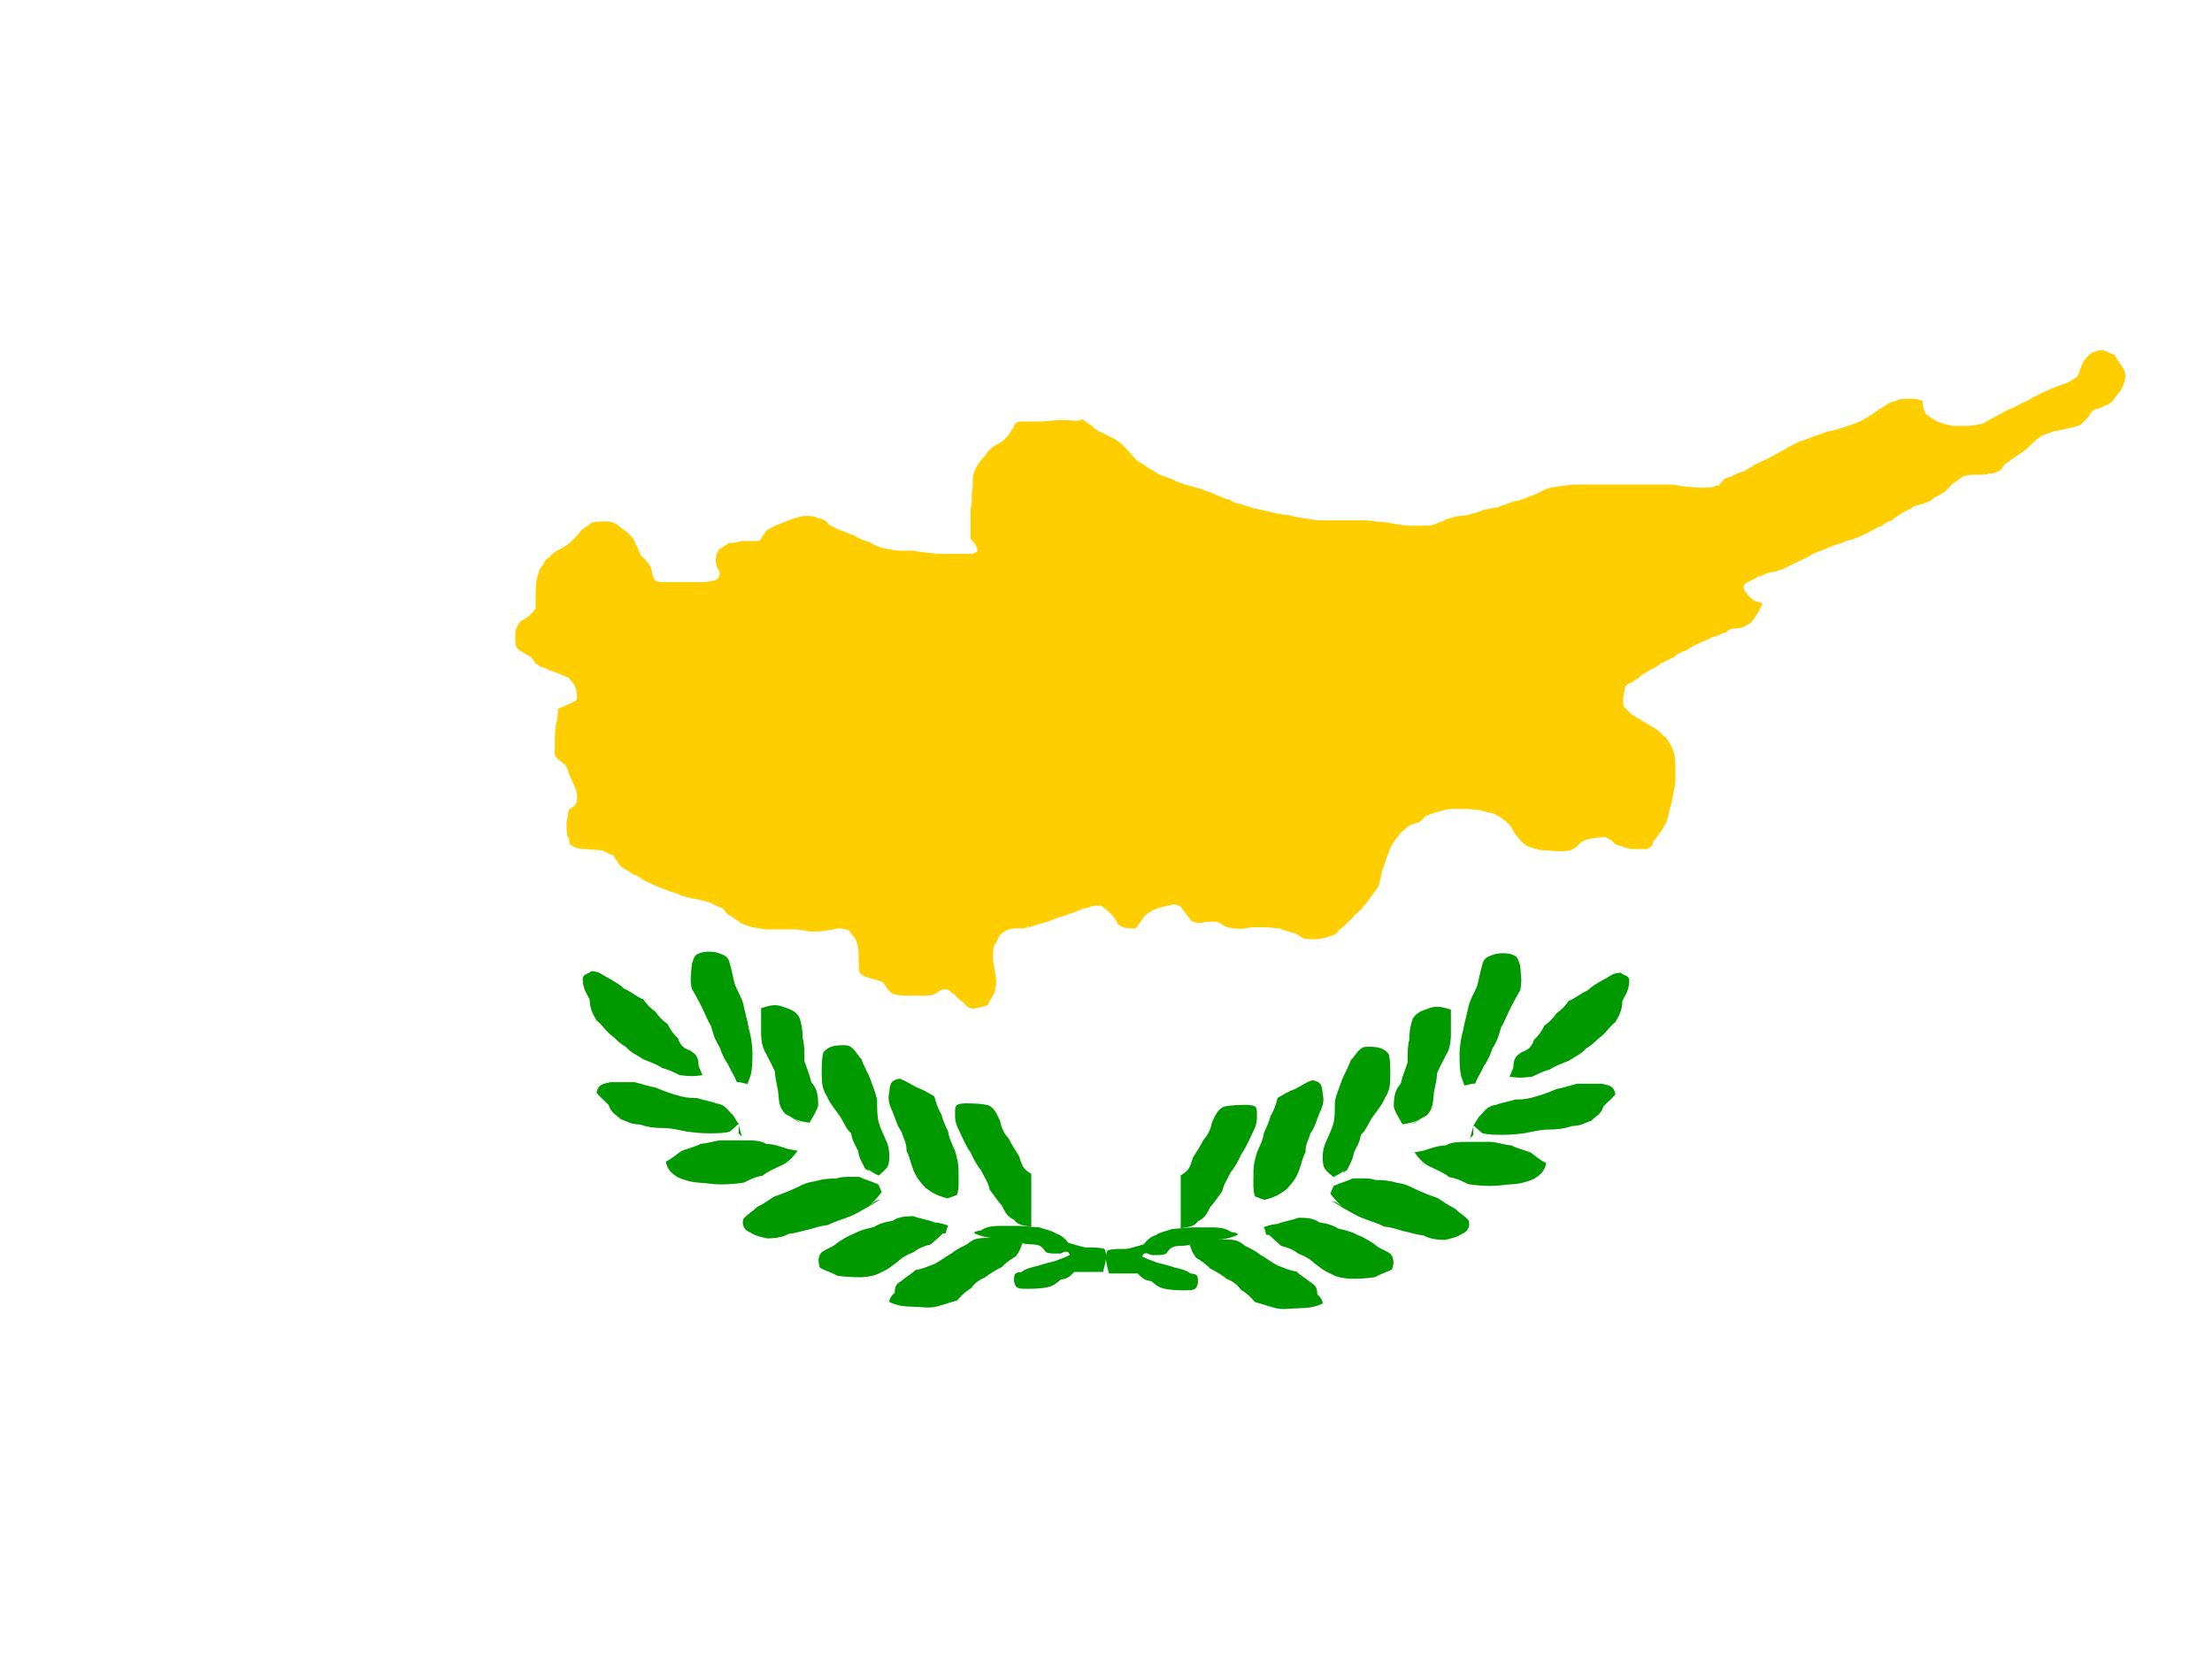
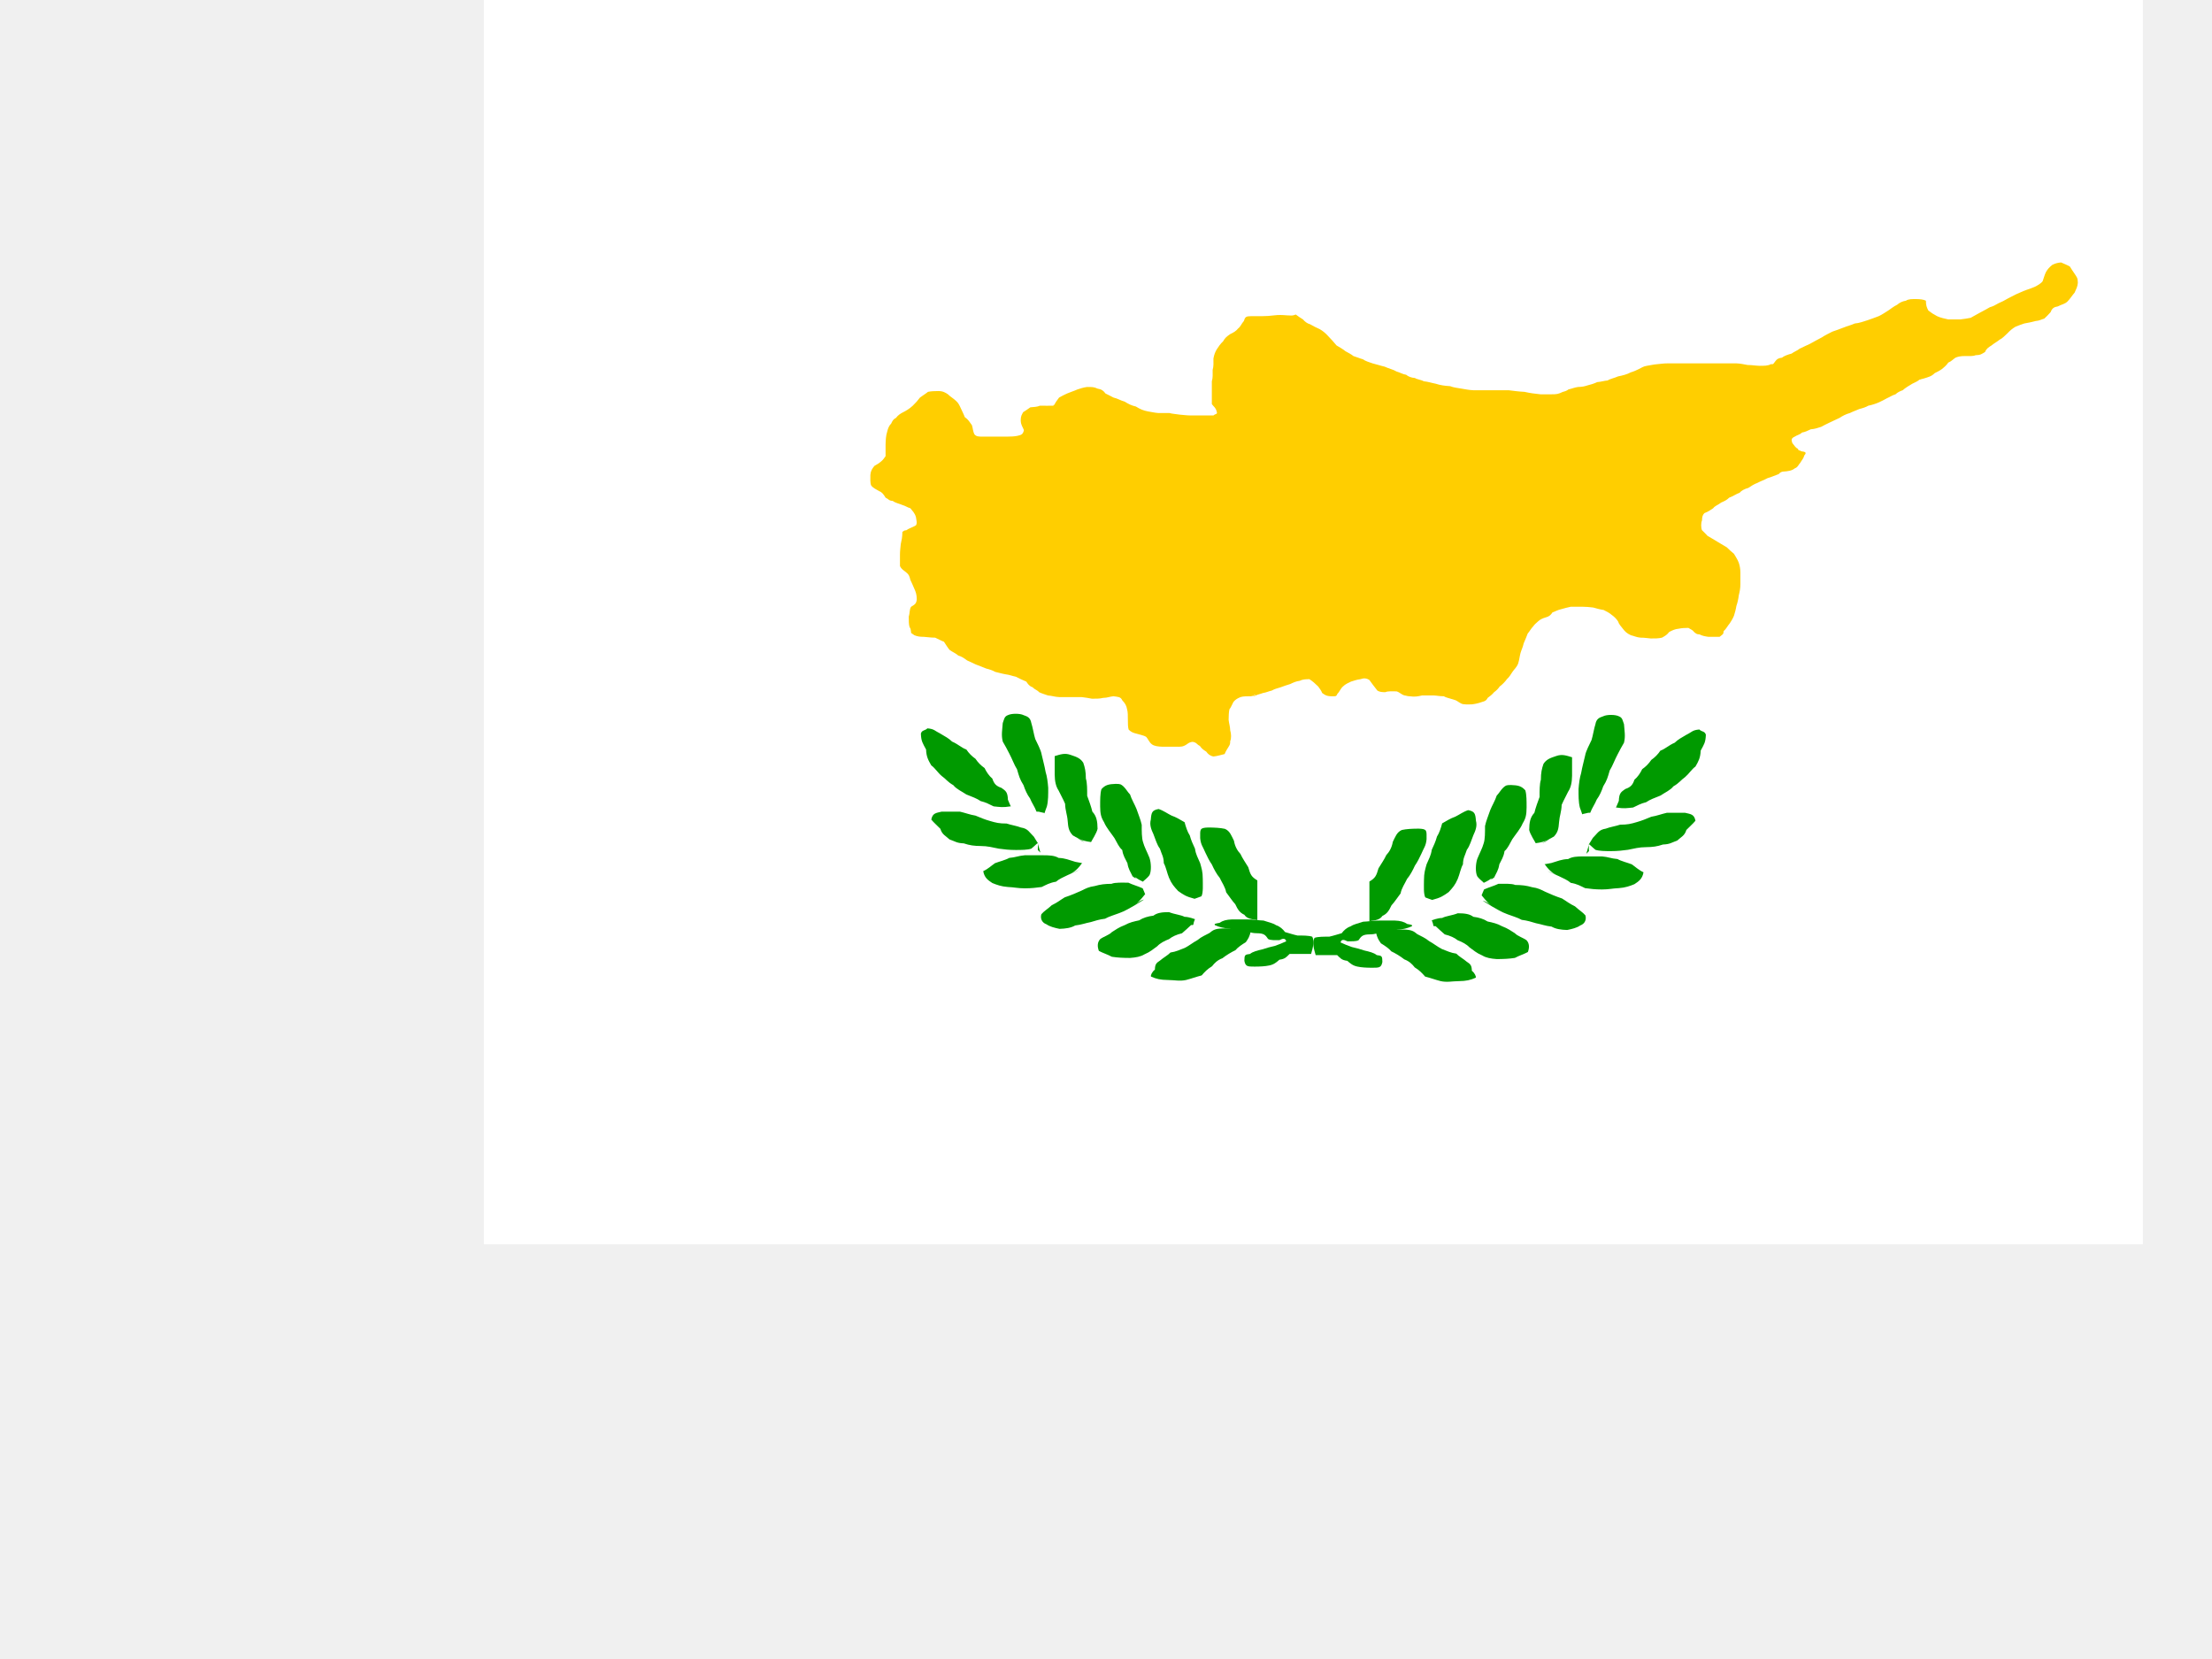
- <svg xmlns="http://www.w3.org/2000/svg" height="480" width="640">
+ <svg xmlns="http://www.w3.org/2000/svg" viewBox="0 0 480 640" height="480" width="640">
  <path fill="#fff" d="M0 0h640v480H0z" />
  <path fill="gray" fill-rule="evenodd" d="M299.104 219.732l1.696-2.236-.882-2.663 2.652.92 2.258-1.66-.056 2.802 2.275 1.64-2.68.81-.854 2.673-1.6-2.303" />
  <path d="M164.84 244.11h.308c-.823 0-.39-.063.926.942 1.076.438 2.023.628 3.7.628 1.473.107 2.747.314 4.32.314 1.448.622 2.272 1.19 3.394 1.57.494.762 1.573 2.47 2.16 3.14 1.085.813 2.396 1.31 3.392 2.197 1.242.346 2.03.883 3.394 1.885 1.025.494 1.995.9 3.393 1.57 1.342.472 2.81 1.104 4.01 1.57 1.057.253 2.47.685 3.393 1.255 1.31.29 2.41.662 4.01.942 1.634.198 2.458.638 4.01.942 1.394.718 2.48 1.254 4.01 1.885.622.928 1.156 1.764 2.47 2.196.673.83 1.792 1.052 2.467 1.884.993.48 2.088.796 3.393 1.256 1.573.114 2.708.57 4.32.628h8.638c1.376.166 2.918.386 4.008.627 1.51 0 2.982.027 4.32-.312 1.726-.02 2.53-.513 4.01-.63 1.65.268 2.77.12 3.393 1.572 1.022 1.04 1.643 2.06 1.85 3.453.325.993.31 2.634.31 4.08 0 1.366.006 2.85.307 3.77.982.964 1.747 1.25 3.085 1.57.99.335 2.818.63 3.7 1.255.73.778 1.087 2.015 2.16 2.826.94.734 2.51.887 4.01.94h4.32c1.348 0 3.137.132 4.01-.312 1.336-.495 1.687-1.415 3.393-1.57 1.608.247 1.575 1.02 2.776 1.57.766 1.122 1.49 1.585 2.47 2.197.633.922 1.463 1.638 2.776 1.884 1.607-.166 3.06-.646 4.32-.942.438-1.12.977-1.894 1.54-2.827.42-.72.617-.905.617-2.197.462-.94.405-2.847 0-4.082-.058-1.597-.425-2.442-.616-4.08 0-1.523.07-2.972.308-4.083.634-.745 1.047-1.963 1.543-2.826.84-1.027 1.62-1.413 2.776-1.883.976-.33 2.588-.315 4.01-.315.755-.23 2.008-.155 1.543-.628-.4.407-1.935.536-.31.627.887-.612 2.5-.893 3.395-1.256 1.317-.202 2.107-.658 3.393-.942.96-.573 2.038-.847 3.393-1.256 1.117-.433 2.374-.856 3.702-1.256 1.42-.68 2.296-1.062 3.7-1.256.97-.52 2.184-.627 3.704-.627 1.425.93 2.173 1.66 3.393 2.825.583.873 1.105 1.398 1.542 2.512.986.683 1.514 1.187 3.392 1.255 1.486 0 2.075.258 2.468-.942.812-.736 1.233-2.04 2.16-2.826.92-.92 2.057-1.388 3.085-1.883 1.158-.323 2.094-.75 3.7-.943 1.07-.4 2.177-.483 3.394.313.905 1.288 1.928 2.602 3.084 4.082.785.517 1.746.628 3.085.628.94-.48 2.883-.314 4.318-.314 1.263.37 1.815 1.217 3.085 1.57.71.072 1.092.313 1.85.313 2.257.298 3.196.07 4.936-.314h4.318c1.516.057 2.333.313 4.01.313.937.578 2.544.847 3.702 1.256 1.46.35 1.74.914 3.084 1.57.873.443 2.663.313 4.01.313 1.61-.196 2.682-.474 4.01-.943 1.172-.29 1.667-.59 2.16-1.57.767-.53 1.826-1.38 2.47-2.197.846-.586 1.58-1.335 2.157-2.198.832-.558 2.23-1.98 2.778-2.825.788-.643 1.63-1.988 2.16-2.826.676-1.023 1.53-1.616 2.16-3.138.48-1.468.543-2.62.924-4.082.318-1.187.902-2.19 1.234-3.768.627-1.374 1.13-2.715 1.542-3.768.758-.864 1.26-1.91 2.16-2.825.516-.813 1.204-1.227 1.85-1.885.736-.713 1.844-1.24 3.085-1.57 1.275-.353 1.826-.922 2.468-1.884 1.167-.394 1.855-.906 3.394-1.255 1.354-.408 2.462-.667 3.703-.942h4.318c1.556 0 2.895.142 4.32.315 1.405.408 2.725.765 4.01.942.882.425 2.35 1.202 3.084 1.883.92.62 1.927 1.62 2.467 2.51.403 1.233 1.058 1.777 1.85 2.828.825 1.092 1.518 1.782 3.085 2.512 1.25.295 2.27.83 3.702.942 1.64 0 2.63.206 4.01.314 1.51 0 2.982.026 4.32-.314 1.346-.792 1.83-1.003 2.775-2.198 1.243-.623 2.147-1.117 3.702-1.255 1.02-.226 2.288-.313 3.7-.313.802.56 1.652.77 2.16 1.57.813.585.867.903 2.16.942.882.524 2.18.774 3.393.94h4.318-4.318 4.318c1.183-1.01 1.543-.895 1.543-2.197.955-.78 1.43-1.87 2.468-3.14.564-.932 1.103-1.706 1.542-2.826.337-1.03.756-2.607.926-3.768.39-1.042.757-2.643.925-4.082.374-1.45.618-2.748.618-4.396v-4.395c-.02-1.553-.248-2.638-.618-3.768-.49-1.388-1.306-2.402-1.85-3.454-.914-.735-2.04-1.764-2.777-2.512-1.403-.86-2.465-1.487-3.702-2.198-1.35-.85-2.65-1.59-3.702-2.197-.62-.706-1.624-1.673-2.16-2.2-.42-.86-.42-2.908 0-3.767.037-1.307.174-2.06.926-2.826 1.406-.513 2.343-1.19 3.394-1.884.682-.97 1.75-1.158 3.085-2.197 1.336-.596 2.093-.91 3.086-1.884 1.443-.49 2.79-1.488 4.01-1.884.66-.813 1.897-1.485 3.393-1.884 1.07-.74 2.35-1.53 3.392-1.884 1.453-.783 2.532-1.06 4.01-1.884 1.51-.383 2.856-1.073 4.32-1.57.375-.466.822-.812 1.542-.94 1.92-.117 3.52-.327 4.627-1.257 1.24-.45 1.37-1.355 2.16-2.2.568-1.037 1.187-1.498 1.542-2.824.982-1.073.44-1.388-1.234-1.57-.526-.536-1 .004-1.233-.942-1.107-.506-1.396-1.384-2.16-2.198-.466-1.297-.455-1.88.926-2.512.86-.595 2.085-.795 2.777-1.57 1.286-.197 2.262-.762 3.394-1.255 1.677-.123 2.57-.51 4.01-.943 1.228-.668 2.025-1.06 3.086-1.57 1.268-.56 2.78-1.348 4.01-1.884 1.105-.75 2.51-1.484 4.01-1.883 1.105-.572 2.463-1.02 3.702-1.57 1.057-.254 2.47-.686 3.393-1.257 1.423-.275 2.962-.797 4.01-1.255 1.033-.475 2.25-1.072 3.086-1.57 1.278-.562 2.19-1.236 3.394-1.57.73-.708 1.71-1.21 2.776-1.57.868-.82 2.715-1.953 3.7-2.51.937-.453 2.03-.912 2.778-1.572.718-.08.515-.232 1.234-.313 2.248-.69 3.396-.946 4.627-2.198.956-.46 1.94-.962 2.776-1.57 1.03-.83 1.85-1.584 2.47-2.51 1.122-.407 1.737-1.2 2.775-1.886 1.076-.438 2.024-.63 3.702-.63 1.35 0 3.138.132 4.01-.313 1.936-.023 2.44-.496 3.702-1.255.417-1.2 1.31-1.798 2.467-2.512.683-.634 2.408-1.584 3.085-2.198 1.335-.65 1.912-1.48 3.085-2.51.906-.994 2.04-1.91 3.084-2.513 1.298-.576 2.227-.835 3.395-1.257 1.46-.265 2.928-.538 4.315-.942 1.58-.122 2.136-.592 3.4-.94.872-.85 1.4-1.276 2.465-2.513.52-1.442 1.292-1.97 2.775-2.197 1.49-.793 2.686-.887 3.706-1.884 1.043-1.064 1.762-2.26 2.775-3.454.573-1.353 1.11-2.167 1.234-3.767-.022-1.927-.433-2.204-1.233-3.454-.77-1.124-1.254-1.84-1.85-2.825-.96-.553-2.326-1.102-3.397-1.57-1.468.115-2.37.45-3.39.942-1.05.864-1.778 1.574-2.468 2.826-.47 1.01-.785 2.125-1.233 3.453-.587.854-1.99 1.665-3.09 2.198-1.292.575-2.217.834-3.39 1.256-1.462.514-2.143.958-3.702 1.57-.912.44-2.175 1.115-3.085 1.57-1.342.813-2.627 1.446-3.7 1.884-1.37.79-2.15 1.224-3.395 1.57-1.402.85-2.76 1.493-4.01 2.197-1.037.52-2.05 1.193-3.394 1.885-1.09.242-2.633.46-4.01.628h-4.627c-1.32-.31-2.888-.58-4.32-1.256-1.536-.81-2.287-1.322-3.393-2.198-.676-1.34-.904-1.98-.925-3.768-.96-.488-2.285-.61-3.702-.628-1.565 0-3.016-.06-4.01.628-1.344.203-2.473.756-3.394 1.57-1.42.687-2.348 1.515-3.393 2.197-1.087.666-2.494 1.665-3.702 2.197-1.134.495-2.91 1.038-4.318 1.57-1.81.53-3.12 1.114-4.935 1.256-1.55.713-2.763.925-4.32 1.57-1.58.598-2.694 1.038-4.318 1.57-1.072.554-3.006 1.48-4.01 2.197-1.844.938-3.192 1.734-4.63 2.512-1.442.617-2.488 1.203-4.008 1.884-.748.678-2.228 1.21-3.085 1.884-1.377.35-2.958.928-3.702 1.57-1.217.148-1.893.475-2.468 1.256-1.1 1.342-.618 1.255-1.85 1.255-1.055.653-2.694.63-4.32.63-1.645-.045-2.94-.315-4.627-.315-1.447-.263-2.77-.57-4.32-.627H456.662c-1.64 0-2.63.206-4.01.313-1.535.113-2.732.453-4.01.63-1.39.213-2.026.744-3.085 1.255-.974.47-1.957.943-3.085 1.256-1.515.816-3.257 1.244-4.936 1.57-1.267.6-3.066.92-4.01 1.57-1.446.114-2.393.51-4.01.63-1.374.63-2.506.968-3.703 1.254-1.11.377-2.176.61-3.7.63-1.428.195-2.215.604-3.703.94-.53.454-1.374.777-2.16.942-1.81.874-2.405.942-4.318.942h-4.32c-2.056-.203-4.098-.465-6.168-.942-2.112-.103-4.126-.374-6.17-.627H381.7c-1.63-.06-3.077-.378-4.626-.63-1.45-.263-2.983-.39-4.32-.94-1.917-.104-3.858-.37-5.55-.943-1.544-.28-3.023-.808-4.628-.942-.89-.55-2.64-.734-3.394-1.256-1.41-.112-2.583-.557-3.393-1.257-1.444-.218-2.28-.866-3.703-1.256-1.282-.79-2.83-1.054-4.627-1.884-1.532-.334-3.066-.885-4.627-1.255-1.23-.434-2.73-.846-3.702-1.57-1.363-.38-2.145-.787-3.7-1.257-.727-.657-2.157-1.346-3.086-1.882-.674-.612-2.447-1.663-3.393-2.198-1.004-1.184-2.017-2.35-3.392-3.767-.954-1.06-2.044-1.91-3.085-2.512-1.338-.566-2.853-1.377-3.702-1.883-1.167-.324-2.11-1.047-2.776-1.884-1.05-.606-1.738-1.147-2.776-1.883-1.61.62-1.78.314-3.393.314-1.84-.154-3.19-.212-4.935 0-1.51.18-2.984.313-4.628.313h-4.318c-1.952.024-2.268.28-2.777 1.885-.898 1.004-1.273 2.18-2.16 2.825-.76.982-1.86 1.65-3.084 2.198-1.523 1.072-1.983 1.46-2.776 2.826-1.01.902-1.852 2.19-2.468 3.14-.56.975-.937 1.878-1.235 3.454 0 1.502.12 3.083-.308 4.395 0 1.502.12 3.082-.31 4.395v8.792c.644.963 1.51 1.332 1.852 2.826.456 1.24-.39.796-1.235 1.57h-8.638c-1.573 0-2.846-.208-4.318-.314-1.248-.227-3.072-.31-4.01-.628h-4.32c-1.535-.112-2.73-.452-4.01-.628-1.787-.347-3.023-.873-4.628-1.884-1.643-.358-2.897-.988-4.32-1.884-1.53-.408-2.745-1.227-4.317-1.57-1.058-.51-1.815-1.003-3.085-1.57-.746-1.04-1.466-1.62-3.085-1.884-1.24-.648-2.293-.627-4.01-.627-1.607.194-2.543.62-3.702.942-1.285.592-2.96 1.095-4.01 1.57-1.05.427-2 1-3.085 1.57-.83 1.085-1.314 1.734-1.85 2.825-.412 0-.31-.104-.31.314-1.66.06-3.41 0-5.243 0-.87.443-2.564.54-3.702.628-.904.71-1.972 1.328-2.776 1.884-.532 1.083-.904 1.37-.926 3.14.067 1.875.73 2.42 1.235 3.767-.37 1.712-1.03 1.854-2.468 2.198-1.09.242-2.514.314-4.01.314h-9.254c-1.777 0-2.613.02-3.394-.94-.537-1.066-.588-2.422-.926-3.455-.92-1.273-1.33-2.127-2.776-3.14-.32-.973-1.083-2.4-1.542-3.454-.495-1.062-.877-2-1.852-2.826-1.025-.97-2.187-1.598-3.085-2.512-1.033-.674-1.86-1.233-3.702-1.256-1.495 0-2.92.073-4.01.314-.752.664-2.01 1.373-3.085 2.198-.853 1.157-1.61 2-2.777 3.14-1.316 1.228-2.625 1.974-3.7 2.512-.987.502-1.993 1.12-2.778 2.197-.916.407-1.36 1.09-1.85 2.198-.806.732-1.267 1.95-1.543 3.14-.503 1.538-.572 3.303-.617 5.024v4.396c-.488.59-.75 1.218-1.542 1.884-.755.684-1.89 1.433-2.777 1.883-.86 1.125-1.396 1.786-1.543 3.454 0 1.373-.127 3.195.31 4.083.622.89 1.88 1.503 3.084 2.198 1.156.418 1.756 1.33 2.468 2.512 1.32.604 1.158 1.163 2.776 1.256.98.784 2.483 1.03 3.703 1.57 1.234.343 1.85.913 3.084 1.255.8 1.06 1.68 1.747 2.16 3.454.13 1.097.557 2.197 0 3.14-1.256.76-2.942 1.246-3.7 1.884-1 .054-.925.29-1.543.63-.013 2.097-.288 3.167-.618 4.708-.106 1.404-.31 2.414-.31 4.082v4.396c.657 1.394 1.524 1.654 2.47 2.51.94.685 1.232 1.49 1.54 2.827.53 1.228 1.094 2.252 1.544 3.453.562 1.203.925 2.294.925 4.082-.155 1.72-.86 2.015-2.16 2.825-.69.85-.463 2.355-.926 3.77 0 1.446-.017 3.087.31 4.08.527.717.4 1.017.616 2.198z" fill-rule="evenodd" fill="#ffce00" />
  <g fill-rule="evenodd" fill="#009a00">
    <path d="M203.167 311.073l-.5-.51c1.137 1.157.588.733-.502-2.04-.107-2.94-.806-3.414-2.505-4.59-1.993-.676-2.845-1.543-3.508-3.57-1.274-1.072-2.233-2.504-3.007-4.08-1.377-.954-2.572-2.17-3.508-3.572-1.377-.952-2.57-2.167-3.508-3.57-1.905-.676-3.162-2.054-5.513-3.06-1.324-1.283-2.567-1.917-4.51-3.06-2.176-1.06-2.3-1.827-5.012-2.04-.83.93-2.143.564-2.506 2.04.11 3.023.7 3.657 2.004 6.12.1 2.787.837 4.098 2.005 6.122 1.422 1.014 2.517 2.815 4.008 4.08 1.59 1.1 2.224 2.27 4.51 3.57 1.194 1.52 3.19 2.336 5.01 3.57 2.243.88 4.08 1.56 5.513 2.55 2.013.482 3.386 1.257 5.012 2.04 2.406.23 3.385.504 6.515 0zM213.693 325.35l-.5-.51c1.19 1.21.622.716-1.003-2.04-1.853-1.786-2.254-3.153-5.01-3.57-1.474-.6-3.864-.97-5.514-1.53-2.853 0-4.16-.31-6.515-1.02-1.682-.468-3.81-1.3-5.51-2.04-2.016-.306-4.103-1.108-6.015-1.53h-7.015c-2.25.538-3.518.562-4.01 3.06 1.028 1.265 2.385 2.37 3.51 3.57.632 2.24 2.16 2.774 3.506 4.08 2.32.817 2.792 1.427 5.513 1.53 2.306.783 3.983.99 6.514 1.02 2.684 0 4.614.554 7.015 1.02 2 .275 3.96.51 6.514.51 2.177 0 4.55-.013 6.014-.51 3.158-2.57 2.505-3.13 2.505.51l1.003 1.02M230.73 333h-.5c1.35 0 .664.033-2.006-.51-2.5-.727-3.92-1.433-6.515-1.53-1.543-.918-3.436-1.02-6.015-1.02h-7.015c-2.48.194-3.533.825-6.014 1.02-1.317.784-3.933 1.428-5.512 2.04-1.41.975-2.613 2.188-4.51 3.06.437 2.534 1.82 3.488 3.508 4.59 1.695.69 3.44 1.343 6.013 1.53 2.462.094 3.79.51 6.515.51 2.553 0 4.515-.234 6.515-.51 1.663-.8 3.078-1.642 5.512-2.04 1.213-1.07 2.99-1.817 4.51-2.55 1.346-.648 3.177-1.247 4.51-2.04l-4.51 2.04c1.346-.648 3.177-1.247 5.512-4.59zM255.156 344.863v-.434c0 1.213.062.568-1.002-1.738-1.855-.847-4.08-1.446-5.513-2.172-2.19 0-5.096-.18-6.514.435-2.53.026-4.208.202-6.515.868-2.198.288-3.465.954-5.01 1.737-1.745.817-4.274 1.867-6.515 2.606-1.98 1.197-2.65 1.9-5.01 3.04-1.487 1.413-3.008 2.26-4.01 3.476-.444 1.466.03 3.195 2.005 3.91 1.25.893 3.168 1.36 5.01 1.736 2.34-.075 4.406-.356 6.015-1.303 2.483-.285 3.958-.916 6.013-1.303 1.76-.54 3.443-1.06 5.513-1.303 1.434-.844 3.976-1.57 5.513-2.173 2.518-.883 4.126-2.05 6.014-3.04.9-.903 2.1-1.877 3.507-2.172l-3.507 2.172c.9-.903 2.1-1.877 4.01-4.344zM274.33 354.593c-.094-.022-2.332-.906-4.01-.906-1.485-.786-3.89-.944-6.013-1.813-2.74 0-4.603.278-6.014 1.36-2.083.254-3.945.807-5.512 1.812-1.95.415-3.72.803-5.512 1.812-2.417.918-3.482 1.778-5.01 2.72-1.033 1.128-3.26 1.76-4.51 2.718-1.123 1.228-1.12 2.853-.502 4.53 1.283.715 3.476 1.424 5.01 2.267 2.24.36 4.524.452 7.017.452 2.225-.154 4.102-.492 5.512-1.36 2.52-1.097 3.192-1.908 5.01-3.17 1.054-1.153 2.815-2.08 4.512-2.72 1.278-1 2.83-1.734 5.01-2.265 1.22-1.052 2.345-2.07 3.51-3.172 1.4 0 .437.14 1.502-2.265zM295.942 359.052c-.12-.016-2.83-.442-4.51-.442-1.418-.625-4.325-.442-6.515-.442-2.76.09-3.615.593-5.012 1.767-1.42.77-3.135 1.464-4.51 2.652-1.756.95-3.34 2.26-5.01 3.094-1.84.695-3.424 1.49-5.513 1.768-1.007 1.075-2.773 2.004-4.01 3.093-1.375.912-1.96 1.35-2.004 3.537-1.02.725-1.71 2.15-1.503 2.65 2.028.92 3.704 1.297 6.515 1.327 2.677.028 4.556.542 7.015 0 2.506-.655 3.507-1.113 6.014-1.767 1.278-1.47 2.24-2.454 4.008-3.536.956-1.238 2.1-2.38 4.01-3.092 1.43-1.147 3.544-2.414 5.01-3.094.896-1.106 2.644-2.283 4.01-3.093 1.003-1.498 1.29-1.747 2.004-4.418zM298.382 354.933v-15.3c-2.327-1.402-2.676-2.24-3.508-5.1-1.235-2.04-2.18-3.323-3.007-5.102-1.16-1.24-2.117-2.847-2.506-5.1-.956-1.888-1.55-3.787-3.507-4.59-1.772-.392-4.084-.51-6.514-.51-3.32.125-3.008.72-3.008 4.08.233 2.613 1.052 3.296 2.004 5.61.737 1.583 1.536 3.208 2.506 4.59.75 1.69 1.926 3.867 3.007 5.1.877 1.877 2.138 3.577 2.505 5.613 1.373 1.773 2.322 3.325 3.507 4.59.982 2.085 1.72 3.264 3.508 4.08 1.023 1.56 2.75 1.688 5.012 2.04zM274.33 346.775h.5c-1.4 0-.656.064 2.005-1.02.71-1.443.5-4.4.5-6.63 0-2.904-.47-4.14-1.002-6.12-.91-2.216-1.655-3.254-2.004-5.61-.75-1.612-1.505-3.235-2.006-5.102-.9-1.35-1.544-3.383-2.004-5.1-1.692-.975-3.253-1.954-5.01-2.55-1.595-.768-3.08-1.913-5.012-2.55-2.514.468-2.798 1.31-3.008 4.08-.577 2.057.215 3.917 1.003 5.61.828 2.013 1.322 4.054 2.506 5.61.72 2.29 1.457 3.087 1.502 5.61.863 1.503 1.223 3.713 2.005 5.61 1.006 2.37 1.943 3.392 3.507 5.102 2.14 1.48 2.875 2.103 6.515 3.06zM254.283 340.14c0-.243 1.592-1.246 2.506-2.55.748-1.524.655-4.624 0-6.63-.95-2.39-1.987-4.18-2.507-6.12-.528-1.613-.5-4.28-.5-6.63-.458-2.143-1.21-3.727-2.006-6.12-.647-1.65-1.91-3.71-2.505-5.612-.782-.75-1.665-2.294-2.506-3.06-.98-.816-1.014-1.02-3.006-1.02-2.664.1-4.004.35-5.513 2.04-.528 1.614-.5 4.28-.5 6.63.032 2.81.29 4.14 1.502 6.122.885 2.143 2.742 4.23 4.01 6.12 1.037 1.79 1.698 3.492 3.005 4.59.34 2.298 1.19 3.35 2.005 5.1.34 2.298 1.19 3.35 2.004 5.1 1.31.15.7.475 1.503 1.02l-1.503-1.02c1.31.15.7.475 4.01 2.04zM234.238 324.842c.306-.702 2.166-3.432 2.505-5.1-.034-2.894-.365-4.868-2.005-6.63-.406-1.786-1.39-4.482-2.004-6.122 0-2.352.028-5.017-.5-6.63 0-2.68-.365-4.29-1.004-6.122-1.13-1.693-2.35-2.19-5.01-3.06-2.156-.73-3.646-.204-6.014.51v7.14c.03 2.7.505 4.628 1.503 6.122.814 1.75 1.6 3 2.505 5.1.097 2.772.82 4.205 1.002 6.63.197 2.61.438 3.96 2.004 5.61 2.135 1.028 2.786 2.02 4.512 2.552l-4.51-2.55c2.133 1.026 2.784 2.018 7.016 2.55zM216.203 313.62v-.51c0 1.427-.06.67 1.003-2.04.542-2.21.5-4.644.5-7.14-.154-2.055-.447-4.43-1-6.12-.46-2.61-.984-4.245-1.505-6.63-.357-2.072-1.735-4.36-2.505-6.122-.49-1.5-.993-4.63-1.503-6.12-.36-1.907-1.26-2.507-3.007-3.06-1.372-.7-4.64-.7-6.014 0-1.473.52-1.47 1.706-2.002 3.06-.186 2.64-.627 4.59 0 7.14.847 1.476 1.744 3.042 2.505 4.59.985 1.81 1.972 4.527 3.007 6.122.754 2.59 1.033 3.786 2.505 6.12.542 1.653 1.396 3.64 2.506 5.1.714 1.816 1.755 3.102 2.507 5.1 1.352 0 .338-.032 3.006.51z" />
    <path d="M319.117 368.007h-8.288c-1.273 1.23-1.716 1.938-3.926 2.22-1.115.984-2.172 1.893-3.926 2.22-1.544.342-3.556.444-5.672.444-2.585-.03-3.474.082-3.926-2.22.04-2.287.147-2.415 2.182-2.663 1.09-.916 2.914-1.35 4.8-1.776 1.44-.52 3.202-.978 4.797-1.332 1.547-.56 3.023-1.13 4.363-1.776-.334-1.355-1.41-1.058-2.618-.443-1.567 0-3.436.12-4.363-.446-1.09-1.646-1.68-2.186-4.363-2.22-2.547-.03-2.98-.71-5.235-.888-2.158-.026-3.666-.355-5.235-.888-2.304-.167-3.85-.524-5.67-1.332-.586-.595.802-.718 1.743-.888 1.29-.893 2.655-1.25 4.8-1.332h6.107c2.238 0 3.96.366 6.108.444 1.75.617 3.59.94 4.798 1.776 1.58.536 2.573 1.478 3.49 2.664 1.535.427 3.08.952 4.8 1.332 2.01 0 4.29-.024 5.67.445 1 1.694.21 4.472-.436 6.66z" />
    <g>
      <path d="M436.833 311.513l.5-.51c-1.137 1.157-.588.733.502-2.04.107-2.94.806-3.414 2.505-4.59 1.993-.676 2.845-1.543 3.508-3.57 1.274-1.072 2.233-2.504 3.007-4.08 1.377-.954 2.572-2.17 3.508-3.572 1.377-.952 2.57-2.167 3.508-3.57 1.905-.676 3.162-2.054 5.513-3.06 1.324-1.283 2.567-1.917 4.51-3.06 2.176-1.06 2.3-1.827 5.012-2.04.83.93 2.143.564 2.506 2.04-.11 3.023-.7 3.657-2.004 6.12-.1 2.787-.837 4.098-2.005 6.122-1.422 1.014-2.517 2.815-4.008 4.08-1.59 1.1-2.224 2.27-4.51 3.57-1.194 1.52-3.19 2.336-5.01 3.57-2.243.88-4.08 1.56-5.513 2.55-2.013.482-3.386 1.257-5.012 2.04-2.406.23-3.385.504-6.515 0zM426.307 325.79l.5-.51c-1.19 1.21-.622.716 1.003-2.04 1.853-1.786 2.254-3.153 5.01-3.57 1.474-.6 3.864-.97 5.514-1.53 2.853 0 4.16-.31 6.515-1.02 1.682-.468 3.81-1.3 5.51-2.04 2.016-.306 4.103-1.108 6.015-1.53h7.015c2.25.538 3.518.562 4.01 3.06-1.028 1.265-2.385 2.37-3.51 3.57-.632 2.24-2.16 2.774-3.506 4.08-2.32.817-2.792 1.427-5.513 1.53-2.306.783-3.983.99-6.514 1.02-2.684 0-4.614.554-7.015 1.02-2 .275-3.96.51-6.514.51-2.177 0-4.55-.013-6.014-.51-3.158-2.57-2.505-3.13-2.505.51l-1.003 1.02M409.27 333.44h.5c-1.35 0-.664.033 2.006-.51 2.5-.727 3.92-1.433 6.515-1.53 1.543-.918 3.436-1.02 6.015-1.02h7.015c2.48.194 3.533.825 6.014 1.02 1.317.784 3.933 1.428 5.512 2.04 1.41.975 2.613 2.188 4.51 3.06-.437 2.534-1.82 3.488-3.508 4.59-1.695.69-3.44 1.343-6.013 1.53-2.462.094-3.79.51-6.515.51-2.553 0-4.515-.234-6.515-.51-1.663-.8-3.078-1.642-5.512-2.04-1.213-1.07-2.99-1.817-4.51-2.55-1.346-.648-3.177-1.247-4.51-2.04l4.51 2.04c-1.346-.648-3.177-1.247-5.512-4.59zM384.844 345.303v-.434c0 1.213-.062.568 1.002-1.738 1.855-.847 4.08-1.446 5.513-2.172 2.19 0 5.096-.18 6.514.435 2.53.026 4.208.202 6.515.868 2.198.288 3.465.954 5.01 1.737 1.745.817 4.274 1.867 6.515 2.606 1.98 1.197 2.65 1.9 5.01 3.04 1.487 1.413 3.008 2.26 4.01 3.476.444 1.466-.03 3.195-2.005 3.91-1.25.893-3.168 1.36-5.01 1.736-2.34-.075-4.406-.356-6.015-1.303-2.483-.285-3.958-.916-6.013-1.303-1.76-.54-3.443-1.06-5.513-1.303-1.434-.844-3.976-1.57-5.513-2.173-2.518-.883-4.126-2.05-6.014-3.04-.9-.903-2.1-1.877-3.507-2.172l3.507 2.172c-.9-.903-2.1-1.877-4.01-4.344zM365.67 355.033c.094-.022 2.332-.906 4.01-.906 1.485-.786 3.89-.944 6.013-1.813 2.74 0 4.603.278 6.014 1.36 2.083.254 3.945.807 5.512 1.812 1.95.415 3.72.803 5.512 1.812 2.417.918 3.482 1.778 5.01 2.72 1.033 1.128 3.26 1.76 4.51 2.718 1.123 1.228 1.12 2.853.502 4.53-1.283.715-3.476 1.424-5.01 2.267-2.24.36-4.524.452-7.017.452-2.225-.154-4.102-.492-5.512-1.36-2.52-1.097-3.192-1.908-5.01-3.17-1.054-1.153-2.815-2.08-4.512-2.72-1.278-1-2.83-1.734-5.01-2.265-1.22-1.052-2.345-2.07-3.51-3.172-1.4 0-.437.14-1.502-2.265zM344.058 359.492c.12-.016 2.83-.442 4.51-.442 1.418-.625 4.325-.442 6.515-.442 2.76.09 3.615.593 5.012 1.767 1.42.77 3.135 1.464 4.51 2.652 1.756.95 3.34 2.26 5.01 3.094 1.84.695 3.424 1.49 5.513 1.768 1.007 1.075 2.773 2.004 4.01 3.093 1.375.912 1.96 1.35 2.004 3.537 1.02.725 1.71 2.15 1.503 2.65-2.028.92-3.704 1.297-6.515 1.327-2.677.028-4.556.542-7.015 0-2.506-.655-3.507-1.113-6.014-1.767-1.278-1.47-2.24-2.454-4.008-3.536-.956-1.238-2.1-2.38-4.01-3.092-1.43-1.147-3.544-2.414-5.01-3.094-.896-1.106-2.644-2.283-4.01-3.093-1.003-1.498-1.29-1.747-2.004-4.418zM341.618 355.373v-15.3c2.327-1.402 2.676-2.24 3.508-5.1 1.235-2.04 2.18-3.323 3.007-5.102 1.16-1.24 2.117-2.847 2.506-5.1.956-1.888 1.55-3.787 3.507-4.59 1.772-.392 4.084-.51 6.514-.51 3.32.125 3.008.72 3.008 4.08-.233 2.613-1.052 3.296-2.004 5.61-.737 1.583-1.536 3.208-2.506 4.59-.75 1.69-1.926 3.867-3.007 5.1-.877 1.877-2.138 3.577-2.505 5.613-1.373 1.773-2.322 3.325-3.507 4.59-.982 2.085-1.72 3.264-3.508 4.08-1.023 1.56-2.75 1.688-5.012 2.04zM365.67 347.215h-.5c1.4 0 .656.064-2.005-1.02-.71-1.443-.5-4.4-.5-6.63 0-2.904.47-4.14 1.002-6.12.91-2.216 1.655-3.254 2.004-5.61.75-1.612 1.505-3.235 2.006-5.102.9-1.35 1.544-3.383 2.004-5.1 1.692-.975 3.253-1.954 5.01-2.55 1.595-.768 3.08-1.913 5.012-2.55 2.514.468 2.798 1.31 3.008 4.08.577 2.057-.215 3.917-1.003 5.61-.828 2.013-1.322 4.054-2.506 5.61-.72 2.29-1.457 3.087-1.502 5.61-.863 1.503-1.223 3.713-2.005 5.61-1.006 2.37-1.943 3.392-3.507 5.102-2.14 1.48-2.875 2.103-6.515 3.06zM385.717 340.58c0-.243-1.592-1.246-2.506-2.55-.748-1.524-.655-4.624 0-6.63.95-2.39 1.987-4.18 2.507-6.12.528-1.613.5-4.28.5-6.63.458-2.143 1.21-3.727 2.006-6.12.647-1.65 1.91-3.71 2.505-5.612.782-.75 1.665-2.294 2.506-3.06.98-.816 1.014-1.02 3.006-1.02 2.664.1 4.004.35 5.513 2.04.528 1.614.5 4.28.5 6.63-.032 2.81-.29 4.14-1.502 6.122-.885 2.143-2.742 4.23-4.01 6.12-1.037 1.79-1.698 3.492-3.005 4.59-.34 2.298-1.19 3.35-2.005 5.1-.34 2.298-1.19 3.35-2.004 5.1-1.31.15-.7.475-1.503 1.02l1.503-1.02c-1.31.15-.7.475-4.01 2.04zM405.762 325.282c-.306-.702-2.166-3.432-2.505-5.1.034-2.894.365-4.868 2.005-6.63.406-1.786 1.39-4.482 2.004-6.122 0-2.352-.028-5.017.5-6.63 0-2.68.365-4.29 1.004-6.122 1.13-1.693 2.35-2.19 5.01-3.06 2.156-.73 3.646-.204 6.014.51v7.14c-.03 2.7-.505 4.628-1.503 6.122-.814 1.75-1.6 3-2.505 5.1-.097 2.772-.82 4.205-1.002 6.63-.197 2.61-.438 3.96-2.004 5.61-2.135 1.028-2.786 2.02-4.512 2.552l4.51-2.55c-2.133 1.026-2.784 2.018-7.016 2.55zM423.797 314.06v-.51c0 1.427.06.67-1.003-2.04-.542-2.21-.5-4.644-.5-7.14.154-2.055.447-4.43 1-6.12.46-2.61.984-4.245 1.505-6.63.357-2.072 1.735-4.36 2.505-6.122.49-1.5.993-4.63 1.503-6.12.36-1.907 1.26-2.507 3.007-3.06 1.372-.7 4.64-.7 6.014 0 1.473.52 1.47 1.706 2.002 3.06.186 2.64.627 4.59 0 7.14-.847 1.476-1.744 3.042-2.505 4.59-.985 1.81-1.972 4.527-3.007 6.122-.754 2.59-1.033 3.786-2.505 6.12-.542 1.653-1.396 3.64-2.506 5.1-.714 1.816-1.755 3.102-2.507 5.1-1.352 0-.338-.032-3.006.51z" />
      <path d="M320.883 368.447h8.288c1.273 1.23 1.716 1.938 3.926 2.22 1.115.984 2.172 1.893 3.926 2.22 1.544.342 3.556.444 5.672.444 2.585-.03 3.474.082 3.926-2.22-.04-2.287-.147-2.415-2.182-2.663-1.09-.916-2.914-1.35-4.8-1.776-1.44-.52-3.202-.978-4.797-1.332-1.547-.56-3.023-1.13-4.363-1.776.334-1.355 1.41-1.058 2.618-.443 1.567 0 3.436.12 4.363-.446 1.09-1.646 1.68-2.186 4.363-2.22 2.547-.03 2.98-.71 5.235-.888 2.158-.026 3.666-.355 5.235-.888 2.304-.167 3.85-.524 5.67-1.332.586-.595-.802-.718-1.743-.888-1.29-.893-2.655-1.25-4.8-1.332h-6.107c-2.238 0-3.96.366-6.108.444-1.75.617-3.59.94-4.798 1.776-1.58.536-2.573 1.478-3.49 2.664-1.535.427-3.08.952-4.8 1.332-2.01 0-4.29-.024-5.67.445-1 1.694-.21 4.472.436 6.66z" />
    </g>
  </g>
</svg>
